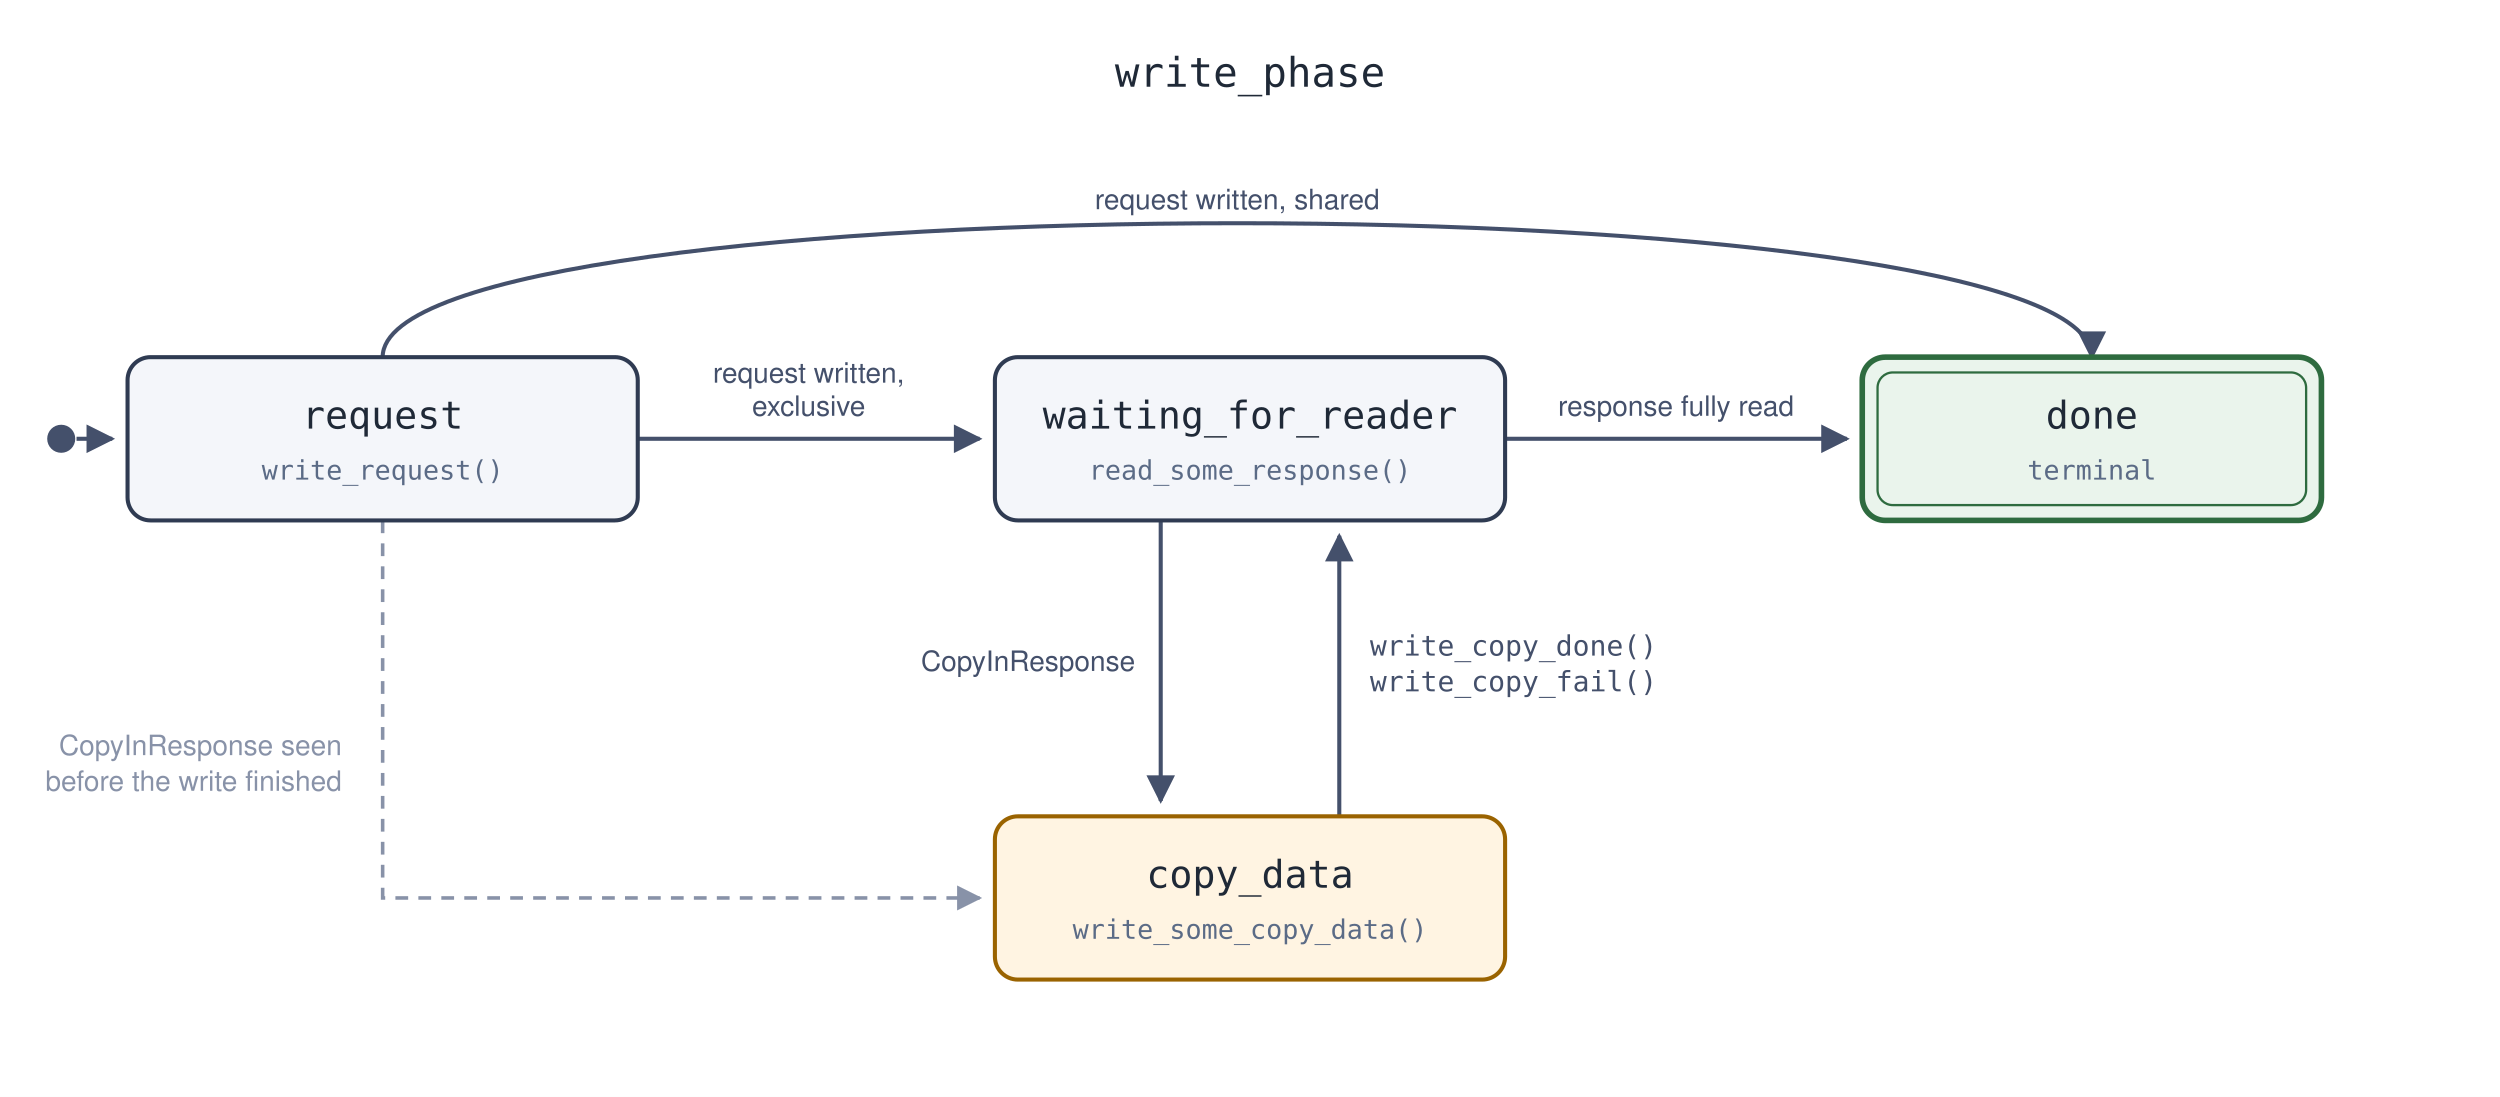
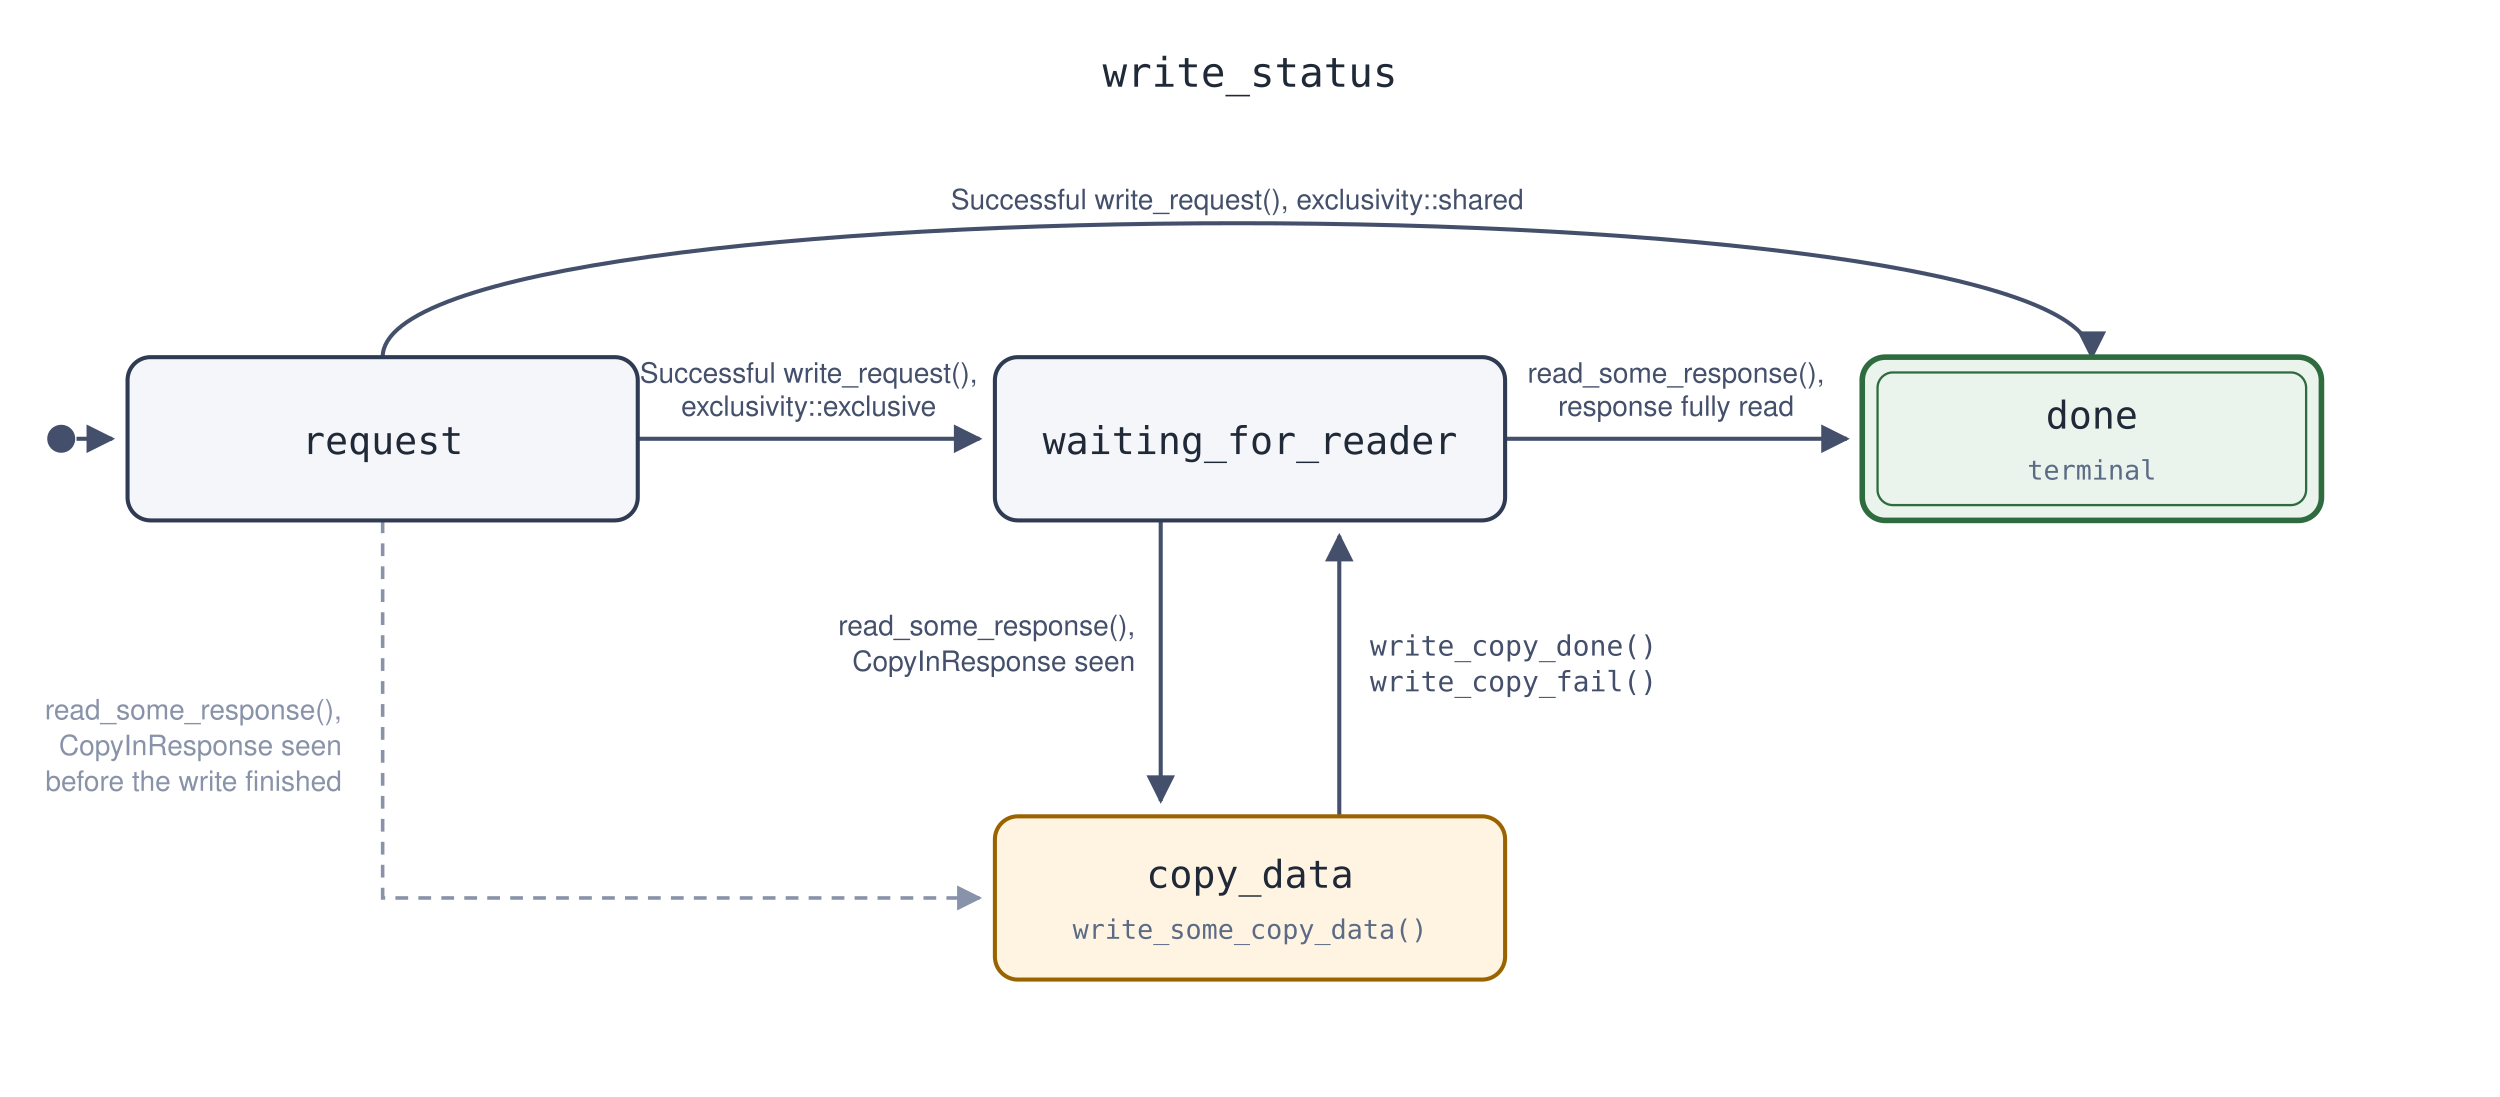
- <svg xmlns="http://www.w3.org/2000/svg" width="980" height="430" viewBox="0 0 980 430" role="img" aria-label="State machine for nativepg::write_phase">
+ <svg xmlns="http://www.w3.org/2000/svg" width="980" height="430" viewBox="0 0 980 430" role="img" aria-label="State machine for nativepg::write_status">
  <defs>
    <marker id="arrow" viewBox="0 0 10 10" refX="9" refY="5" markerWidth="7" markerHeight="7" orient="auto-start-reverse">
      <path d="M 0 0 L 10 5 L 0 10 z" fill="#44506b" />
    </marker>
    <marker id="arrow-muted" viewBox="0 0 10 10" refX="9" refY="5" markerWidth="7" markerHeight="7" orient="auto-start-reverse">
      <path d="M 0 0 L 10 5 L 0 10 z" fill="#8892a8" />
    </marker>
  </defs>
  <style>
    .state  { font-family: ui-monospace, SFMono-Regular, Menlo, Consolas, monospace;
              font-size: 15px; fill: #1f2937; text-anchor: middle; }
    .call   { font-family: ui-monospace, SFMono-Regular, Menlo, Consolas, monospace;
              font-size: 10.5px; fill: #5b6b86; text-anchor: middle; }
    .edge   { font-family: -apple-system, BlinkMacSystemFont, "Segoe UI", Helvetica, Arial, sans-serif;
              font-size: 11px; fill: #44506b; }
    .code   { font-family: ui-monospace, SFMono-Regular, Menlo, Consolas, monospace;
              font-size: 11px; fill: #44506b; }
    .muted  { fill: #8892a8; }
    .title  { font-family: ui-monospace, SFMono-Regular, Menlo, Consolas, monospace;
              font-size: 16px; fill: #1f2937; text-anchor: middle; }
    .box    { fill: #f4f6fa; stroke: #2f3b52; stroke-width: 1.6; }
    .box-io { fill: #fff4e2; stroke: #9a6300; stroke-width: 1.6; }
    .box-end{ fill: #eaf4ec; stroke: #2e6b3f; stroke-width: 2.2; }
    .link   { fill: none; stroke: #44506b; stroke-width: 1.6; marker-end: url(#arrow); }
    .link-m { fill: none; stroke: #8892a8; stroke-width: 1.4; stroke-dasharray: 5 4;
              marker-end: url(#arrow-muted); }
  </style>
  <rect width="980" height="430" fill="#ffffff" />
-   <text class="title" x="490" y="34">write_phase</text>
+   <text class="title" x="490" y="34">write_status</text>
  <circle cx="24" cy="172" r="5.5" fill="#44506b" />
  <path class="link" d="M 30 172 L 44 172" />
  <path class="link" d="M 150 140 C 150 70, 820 70, 820 140" />
-   <text class="edge" x="485" y="82" text-anchor="middle">request written, shared</text>
+   <text class="edge" x="485" y="82" text-anchor="middle">Successful write_request(), exclusivity::shared</text>
  <path class="link" d="M 250 172 L 384 172" />
-   <text class="edge" x="317" y="150" text-anchor="middle">request written,</text>
-   <text class="edge" x="317" y="163" text-anchor="middle">exclusive</text>
+   <text class="edge" x="317" y="150" text-anchor="middle">Successful write_request(),</text>
+   <text class="edge" x="317" y="163" text-anchor="middle">exclusivity::exclusive</text>
  <path class="link" d="M 590 172 L 724 172" />
+   <text class="edge" x="657" y="150" text-anchor="middle">read_some_response(),</text>
  <text class="edge" x="657" y="163" text-anchor="middle">response fully read</text>
  <path class="link" d="M 455 204 L 455 314" />
-   <text class="edge" x="445" y="263" text-anchor="end">CopyInResponse</text>
+   <text class="edge" x="445" y="249" text-anchor="end">read_some_response(),</text>
+   <text class="edge" x="445" y="263" text-anchor="end">CopyInResponse seen</text>
  <path class="link" d="M 525 320 L 525 210" />
  <text class="code" x="537" y="257">write_copy_done()</text>
  <text class="code" x="537" y="271">write_copy_fail()</text>
  <path class="link-m" d="M 150 204 L 150 352 L 384 352" />
+   <text class="edge muted" x="134" y="282" text-anchor="end">read_some_response(),</text>
  <text class="edge muted" x="134" y="296" text-anchor="end">CopyInResponse seen</text>
  <text class="edge muted" x="134" y="310" text-anchor="end">before the write finished</text>
  <rect class="box" x="50" y="140" width="200" height="64" rx="9" />
-   <text class="state" x="150" y="168">request</text>
-   <text class="call" x="150" y="188">write_request()</text>
+   <text class="state" x="150" y="178">request</text>
  <rect class="box" x="390" y="140" width="200" height="64" rx="9" />
-   <text class="state" x="490" y="168">waiting_for_reader</text>
-   <text class="call" x="490" y="188">read_some_response()</text>
+   <text class="state" x="490" y="178">waiting_for_reader</text>
  <rect class="box-end" x="730" y="140" width="180" height="64" rx="9" />
  <rect x="736" y="146" width="168" height="52" rx="6" fill="none" stroke="#2e6b3f" stroke-width="0.9" />
  <text class="state" x="820" y="168">done</text>
  <text class="call" x="820" y="188">terminal</text>
  <rect class="box-io" x="390" y="320" width="200" height="64" rx="9" />
  <text class="state" x="490" y="348">copy_data</text>
  <text class="call" x="490" y="368">write_some_copy_data()</text>
</svg>
